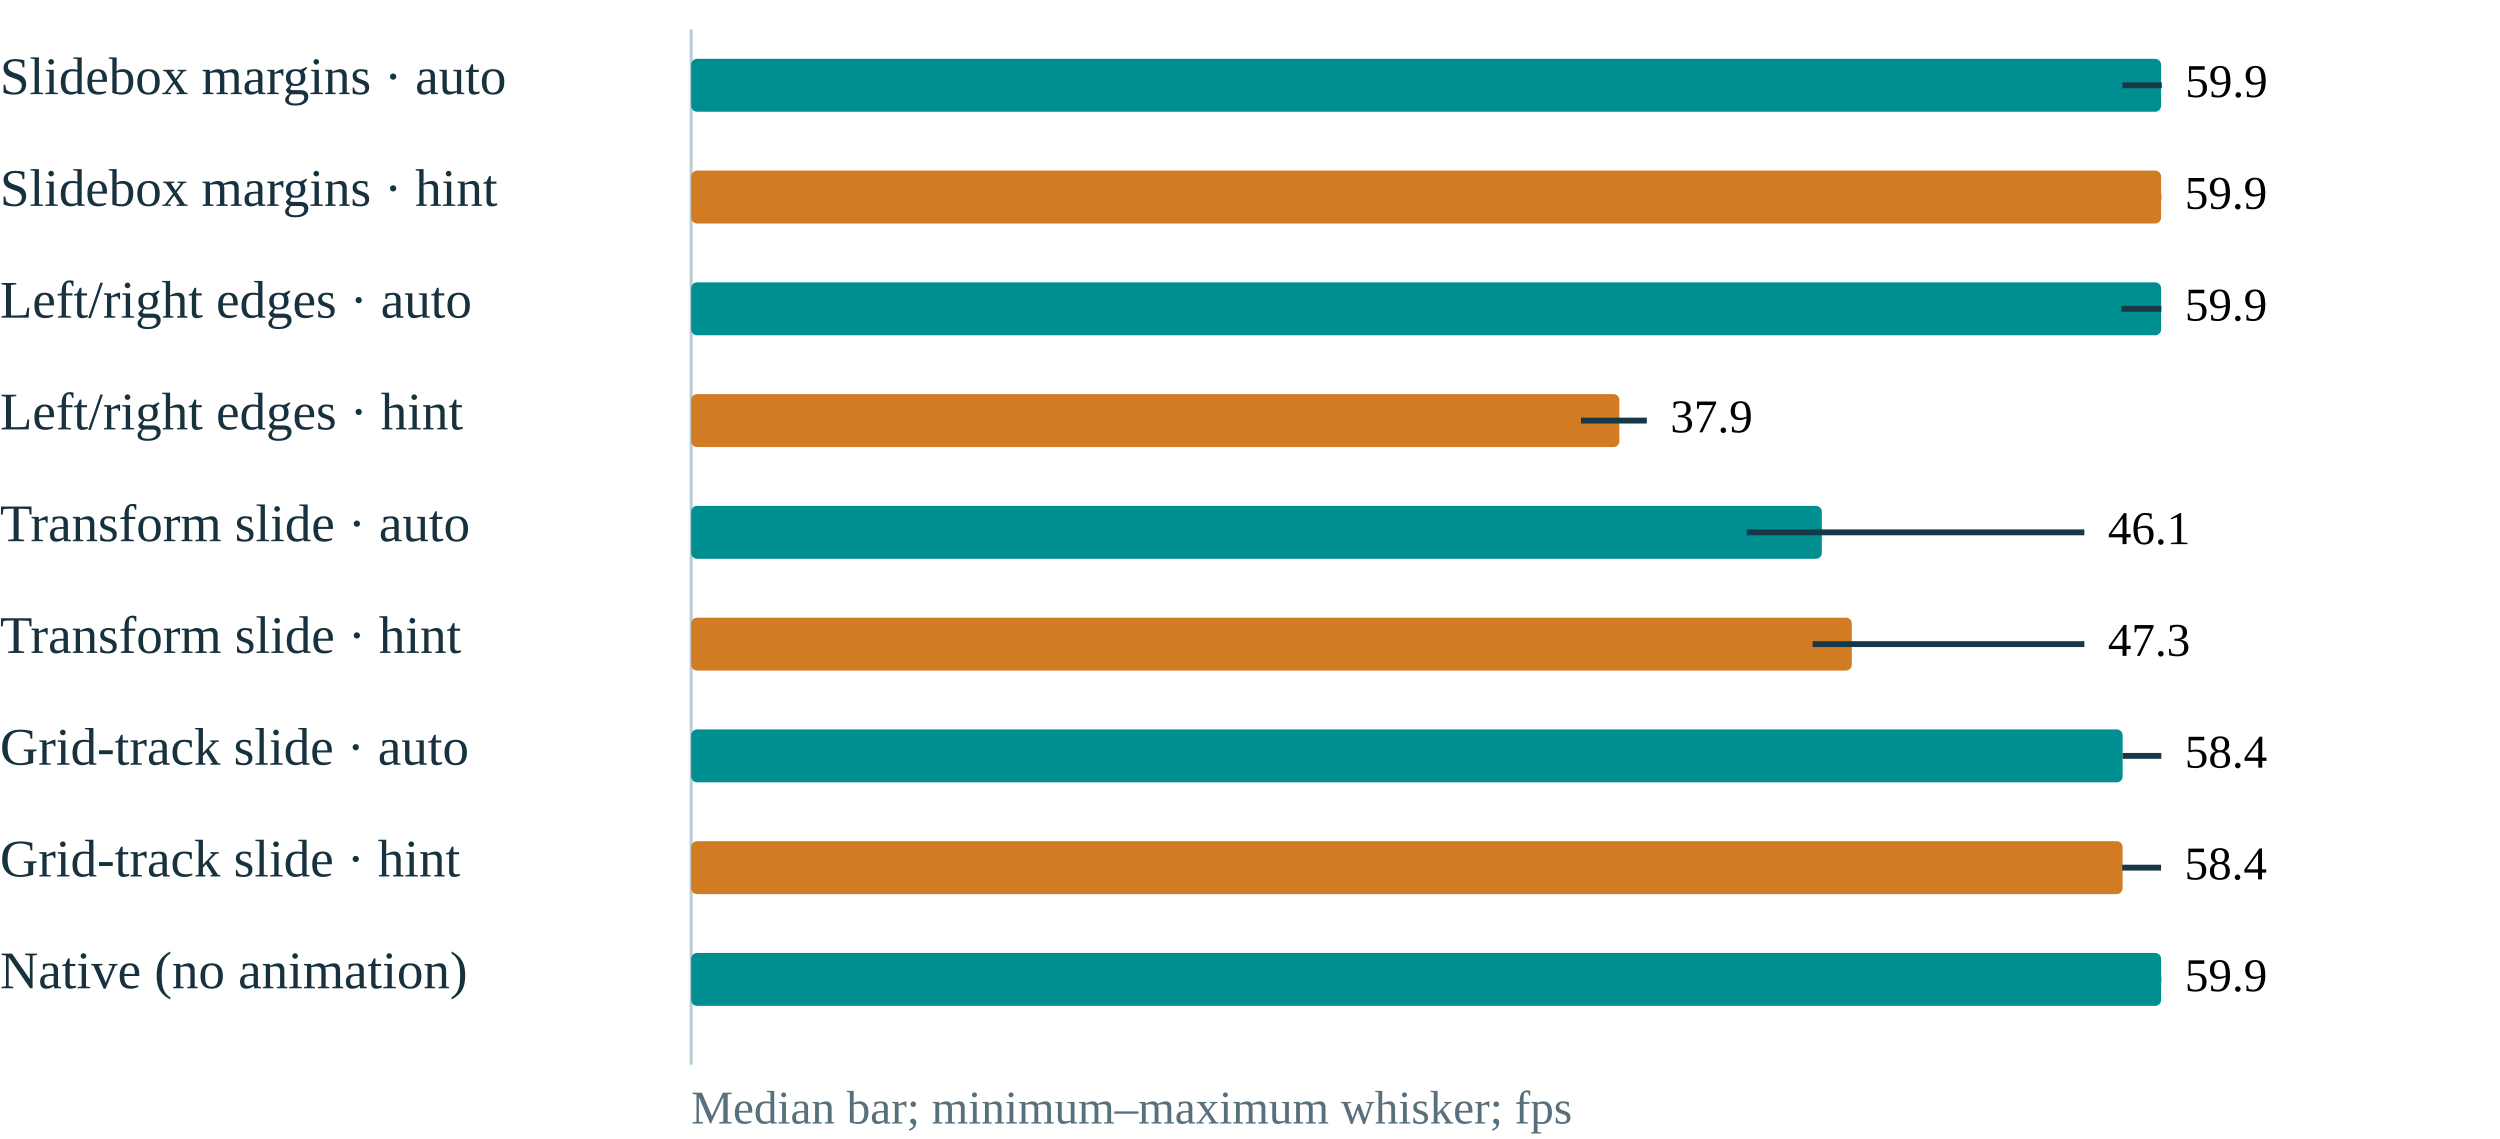
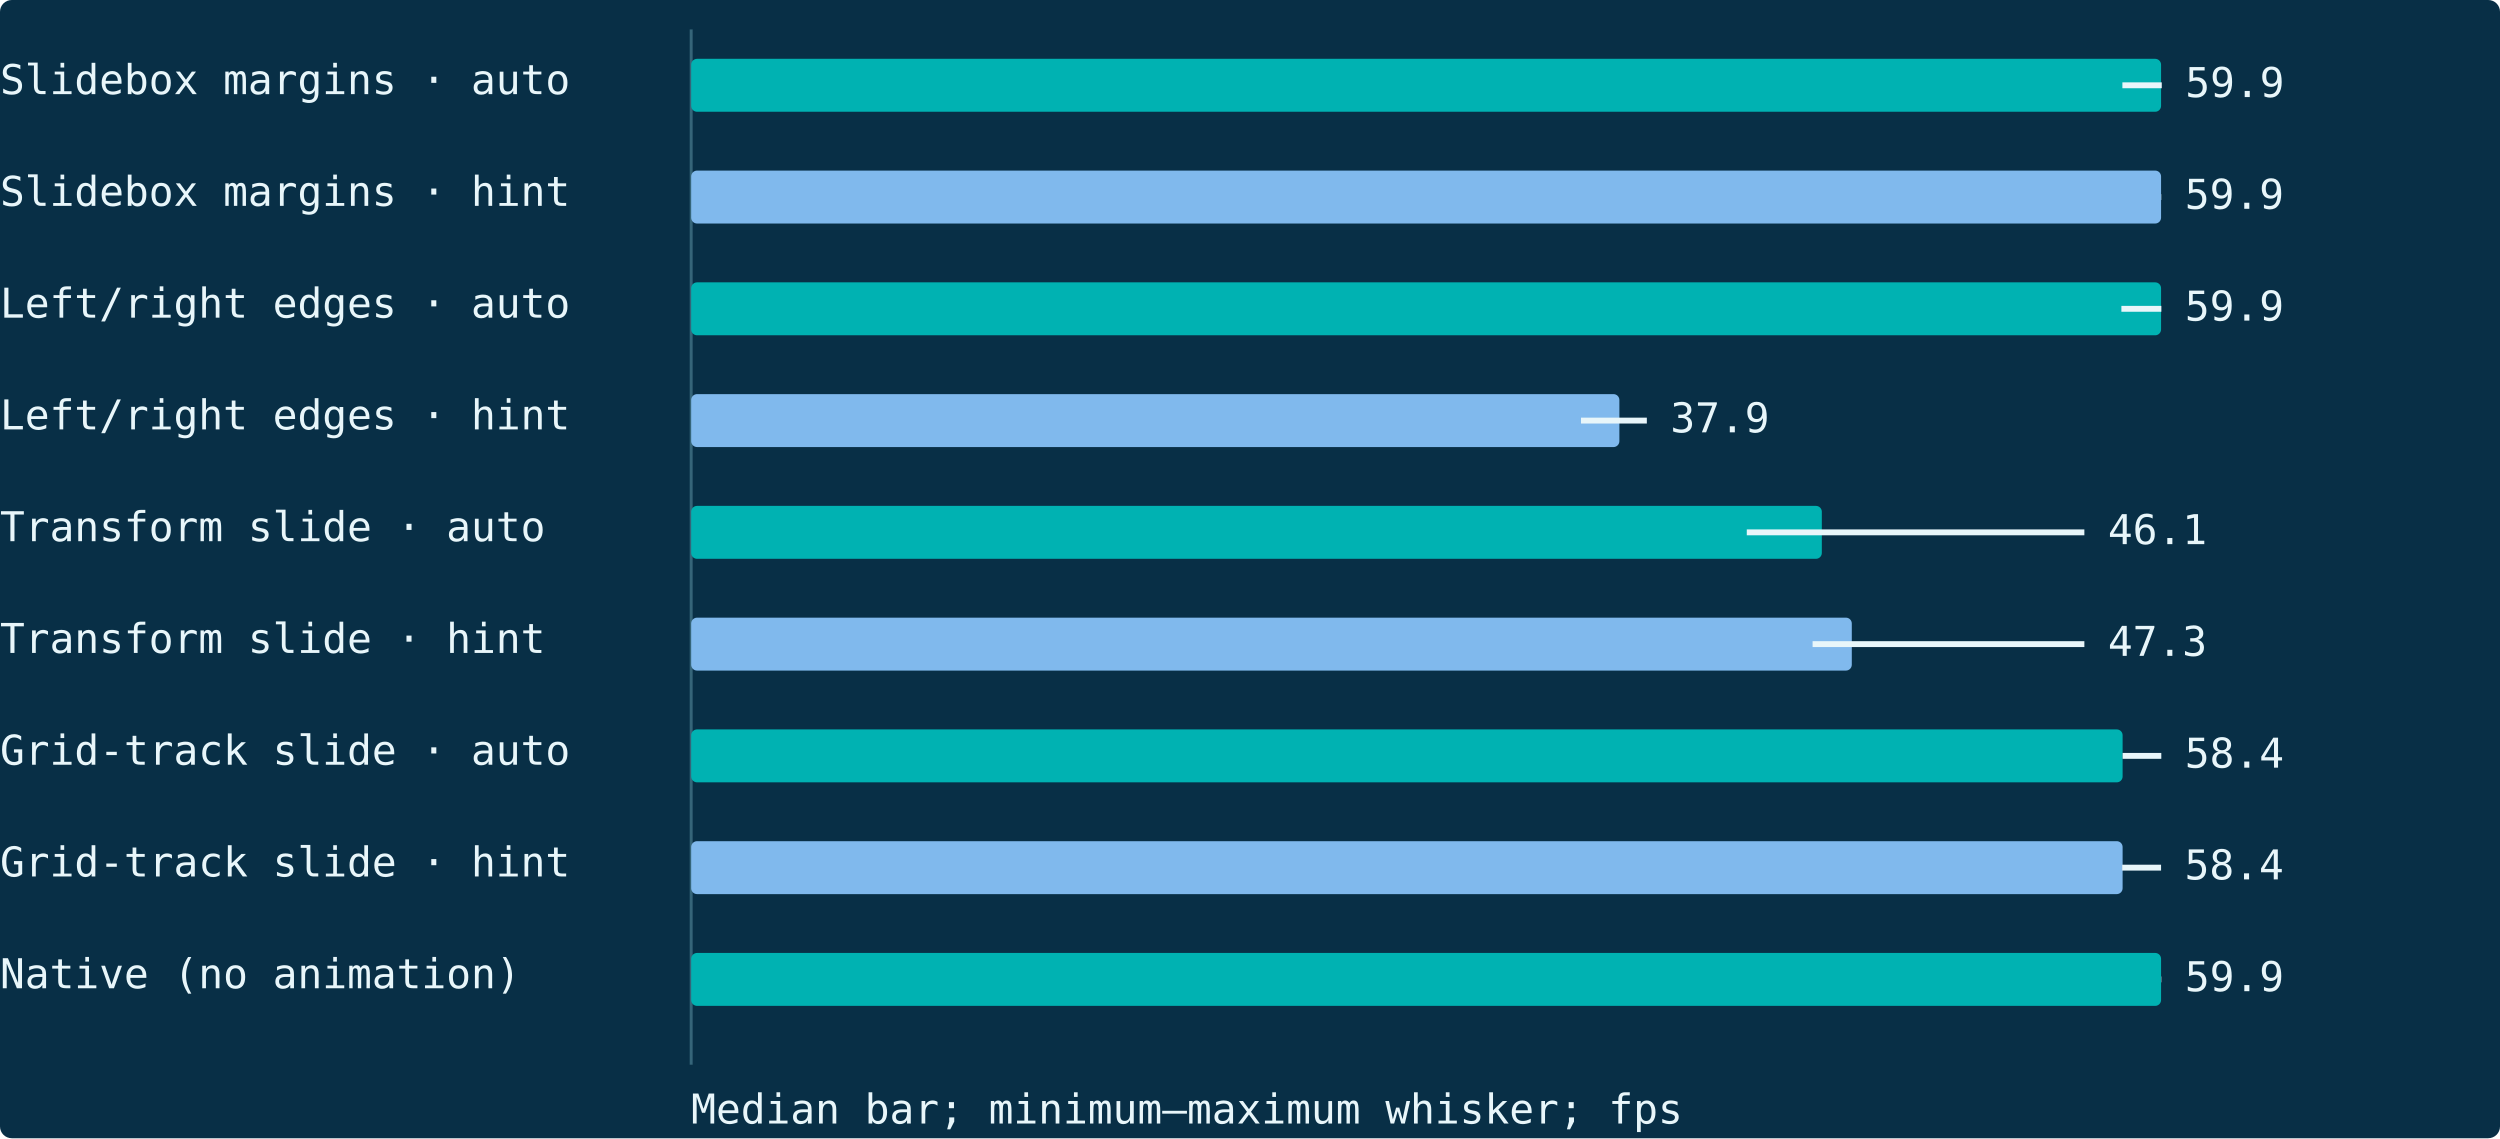
<svg xmlns="http://www.w3.org/2000/svg" viewBox="0 0 850 387" role="img" aria-label="rAF callback FPS, 500 controls">
-   <line x1="235" x2="235" y1="10" y2="362" stroke="#b9ccd6" />
-   <text x="0" y="32" font-size="18" fill="#18313e">Slidebox margins · auto</text>
-   <rect x="235" y="20" width="499.763" height="18" rx="2" fill="#008f91" />
-   <line x1="721.612" x2="735" y1="29" y2="29" stroke="#173847" stroke-width="2" />
+   <style data-brand="nabous">text{font-family:"Cascadia Mono","SFMono-Regular",Consolas,monospace;fill:#e8f6fa;font-size:14px}svg{color-scheme:dark}</style>
+   <rect data-brand="nabous" width="100%" height="100%" rx="4" fill="#082f46" />
+   <line x1="235" x2="235" y1="10" y2="362" stroke="#8ac9d859" />
+   <text x="0" y="32" font-size="18" fill="#e8f6fa">Slidebox margins · auto</text>
+   <rect x="235" y="20" width="499.763" height="18" rx="2" fill="#00b2b2" />
+   <line x1="721.612" x2="735" y1="29" y2="29" stroke="#e8f6fa" stroke-width="2" />
  <text x="743" y="33" font-size="16">59.9</text>
-   <text x="0" y="70" font-size="18" fill="#18313e">Slidebox margins · hint</text>
-   <rect x="235" y="58" width="499.763" height="18" rx="2" fill="#d17b22" />
-   <line x1="734.763" x2="734.842" y1="67" y2="67" stroke="#173847" stroke-width="2" />
+   <text x="0" y="70" font-size="18" fill="#e8f6fa">Slidebox margins · hint</text>
+   <rect x="235" y="58" width="499.763" height="18" rx="2" fill="#80b9ed" />
+   <line x1="734.763" x2="734.842" y1="67" y2="67" stroke="#e8f6fa" stroke-width="2" />
  <text x="742.842" y="71" font-size="16">59.9</text>
-   <text x="0" y="108" font-size="18" fill="#18313e">Left/right edges · auto</text>
-   <rect x="235" y="96" width="499.763" height="18" rx="2" fill="#008f91" />
-   <line x1="721.271" x2="734.859" y1="105" y2="105" stroke="#173847" stroke-width="2" />
+   <text x="0" y="108" font-size="18" fill="#e8f6fa">Left/right edges · auto</text>
+   <rect x="235" y="96" width="499.763" height="18" rx="2" fill="#00b2b2" />
+   <line x1="721.271" x2="734.859" y1="105" y2="105" stroke="#e8f6fa" stroke-width="2" />
  <text x="742.859" y="109" font-size="16">59.9</text>
-   <text x="0" y="146" font-size="18" fill="#18313e">Left/right edges · hint</text>
-   <rect x="235" y="134" width="315.59" height="18" rx="2" fill="#d17b22" />
-   <line x1="537.536" x2="559.926" y1="143" y2="143" stroke="#173847" stroke-width="2" />
+   <text x="0" y="146" font-size="18" fill="#e8f6fa">Left/right edges · hint</text>
+   <rect x="235" y="134" width="315.59" height="18" rx="2" fill="#80b9ed" />
+   <line x1="537.536" x2="559.926" y1="143" y2="143" stroke="#e8f6fa" stroke-width="2" />
  <text x="567.926" y="147" font-size="16">37.9</text>
-   <text x="0" y="184" font-size="18" fill="#18313e">Transform slide · auto</text>
-   <rect x="235" y="172" width="384.422" height="18" rx="2" fill="#008f91" />
-   <line x1="593.905" x2="708.684" y1="181" y2="181" stroke="#173847" stroke-width="2" />
+   <text x="0" y="184" font-size="18" fill="#e8f6fa">Transform slide · auto</text>
+   <rect x="235" y="172" width="384.422" height="18" rx="2" fill="#00b2b2" />
+   <line x1="593.905" x2="708.684" y1="181" y2="181" stroke="#e8f6fa" stroke-width="2" />
  <text x="716.684" y="185" font-size="16">46.1</text>
-   <text x="0" y="222" font-size="18" fill="#18313e">Transform slide · hint</text>
-   <rect x="235" y="210" width="394.612" height="18" rx="2" fill="#d17b22" />
-   <line x1="616.278" x2="708.684" y1="219" y2="219" stroke="#173847" stroke-width="2" />
+   <text x="0" y="222" font-size="18" fill="#e8f6fa">Transform slide · hint</text>
+   <rect x="235" y="210" width="394.612" height="18" rx="2" fill="#80b9ed" />
+   <line x1="616.278" x2="708.684" y1="219" y2="219" stroke="#e8f6fa" stroke-width="2" />
  <text x="716.684" y="223" font-size="16">47.3</text>
-   <text x="0" y="260" font-size="18" fill="#18313e">Grid-track slide · auto</text>
-   <rect x="235" y="248" width="486.688" height="18" rx="2" fill="#008f91" />
-   <line x1="721.688" x2="734.842" y1="257" y2="257" stroke="#173847" stroke-width="2" />
+   <text x="0" y="260" font-size="18" fill="#e8f6fa">Grid-track slide · auto</text>
+   <rect x="235" y="248" width="486.688" height="18" rx="2" fill="#00b2b2" />
+   <line x1="721.688" x2="734.842" y1="257" y2="257" stroke="#e8f6fa" stroke-width="2" />
  <text x="742.842" y="261" font-size="16">58.4</text>
-   <text x="0" y="298" font-size="18" fill="#18313e">Grid-track slide · hint</text>
-   <rect x="235" y="286" width="486.688" height="18" rx="2" fill="#d17b22" />
-   <line x1="721.535" x2="734.763" y1="295" y2="295" stroke="#173847" stroke-width="2" />
+   <text x="0" y="298" font-size="18" fill="#e8f6fa">Grid-track slide · hint</text>
+   <rect x="235" y="286" width="486.688" height="18" rx="2" fill="#80b9ed" />
+   <line x1="721.535" x2="734.763" y1="295" y2="295" stroke="#e8f6fa" stroke-width="2" />
  <text x="742.763" y="299" font-size="16">58.4</text>
-   <text x="0" y="336" font-size="18" fill="#18313e">Native (no animation) </text>
-   <rect x="235" y="324" width="499.763" height="18" rx="2" fill="#008f91" />
-   <line x1="734.763" x2="734.859" y1="333" y2="333" stroke="#173847" stroke-width="2" />
+   <text x="0" y="336" font-size="18" fill="#e8f6fa">Native (no animation) </text>
+   <rect x="235" y="324" width="499.763" height="18" rx="2" fill="#00b2b2" />
+   <line x1="734.763" x2="734.859" y1="333" y2="333" stroke="#e8f6fa" stroke-width="2" />
  <text x="742.859" y="337" font-size="16">59.9</text>
  <text x="235" y="382" fill="#586f7c" font-size="16">Median bar; minimum–maximum whisker; fps</text>
</svg>
